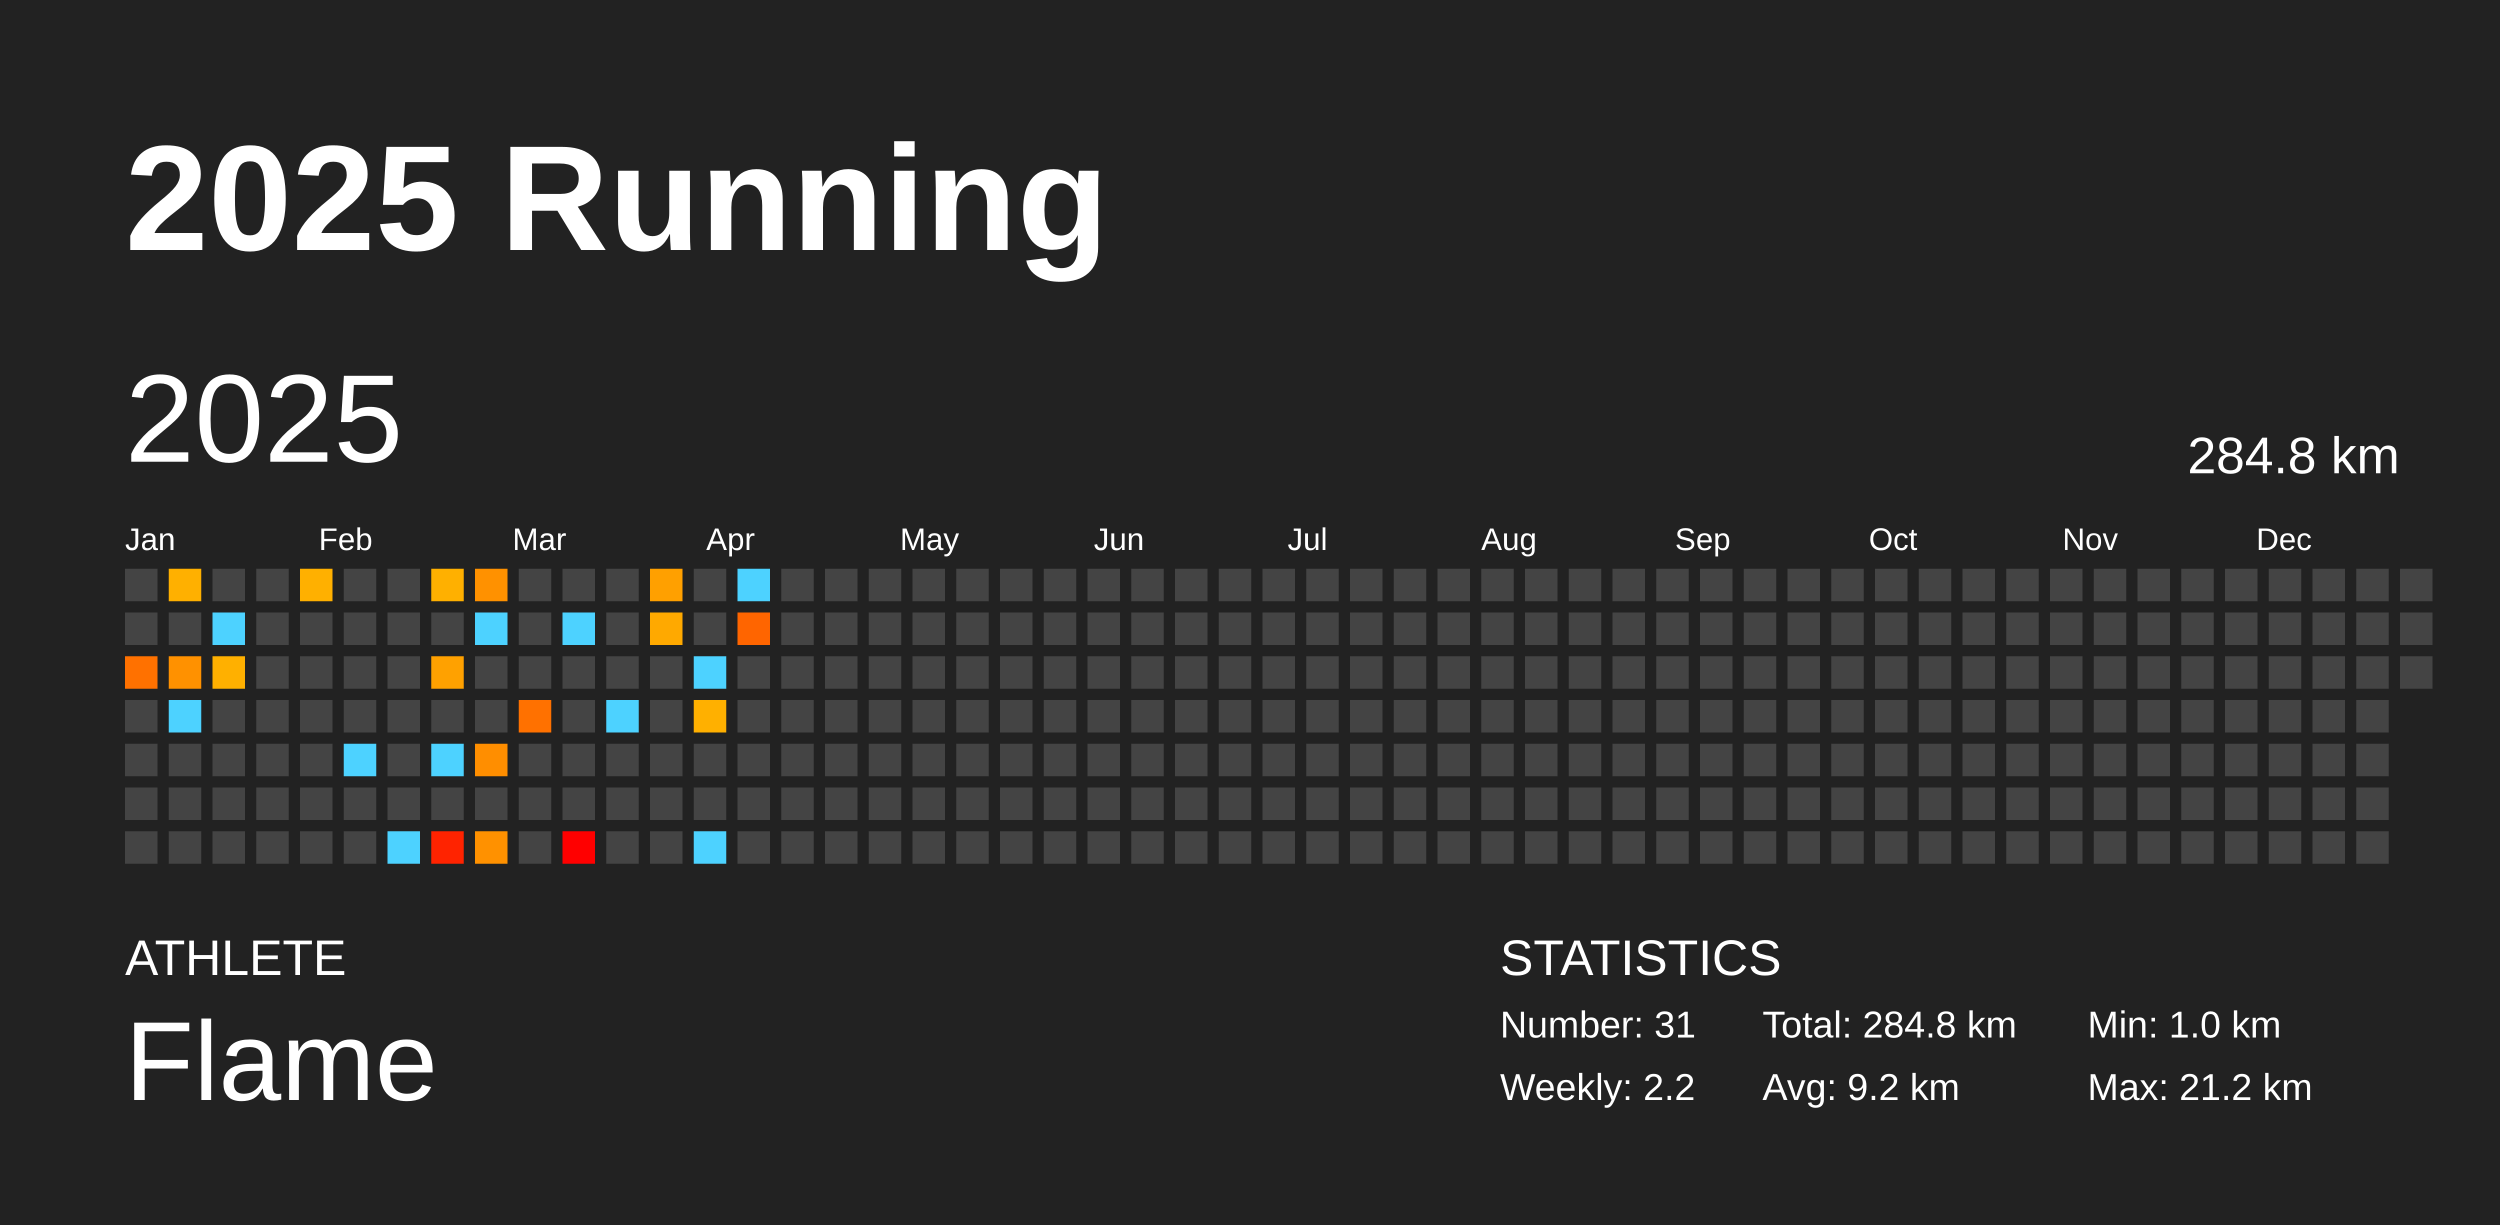
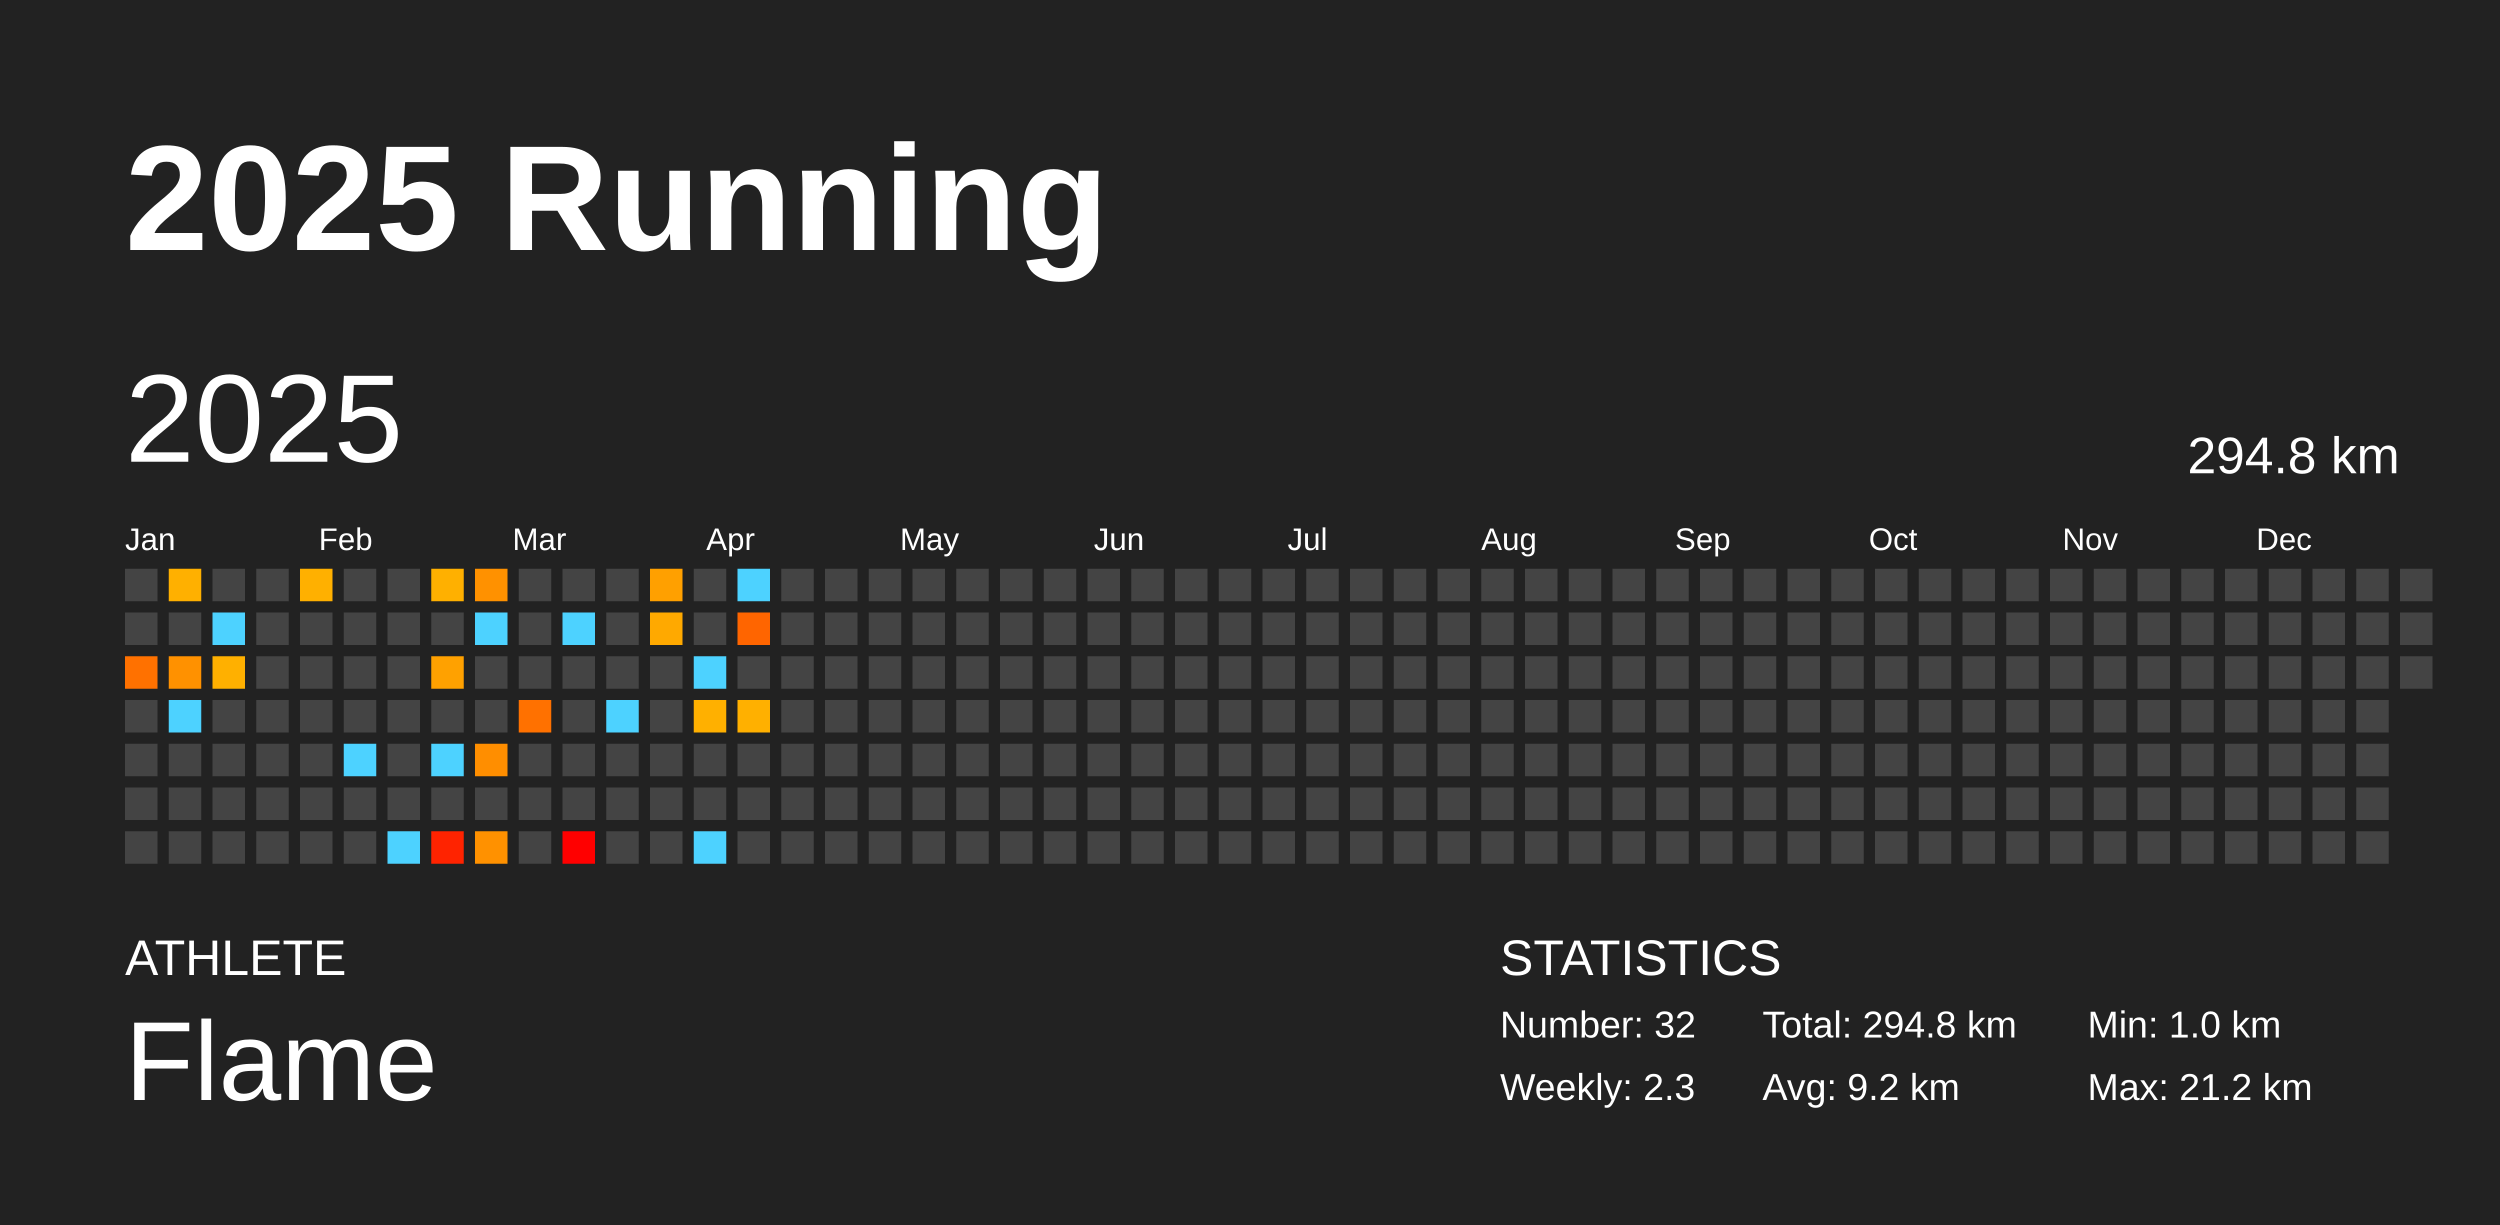
<svg xmlns="http://www.w3.org/2000/svg" baseProfile="full" height="98mm" version="1.1" viewBox="0,0,200,98" width="200mm">
  <defs />
  <rect fill="#222222" height="98" width="200" x="0" y="0" />
  <text fill="#FFFFFF" style="font-size:12px; font-family:Arial; font-weight:bold;" x="10" y="20">2025 Running</text>
  <text fill="#FFFFFF" style="font-size:4px; font-family:Arial" x="10" y="78">ATHLETE</text>
  <text fill="#FFFFFF" style="font-size:9px; font-family:Arial" x="10" y="88">Flame</text>
  <text fill="#FFFFFF" style="font-size:4px; font-family:Arial" x="120" y="78">STATISTICS</text>
-   <text fill="#FFFFFF" style="font-size:3px; font-family:Arial" x="120" y="83">Number: 31</text>
-   <text fill="#FFFFFF" style="font-size:3px; font-family:Arial" x="120" y="88">Weekly: 2.2</text>
-   <text fill="#FFFFFF" style="font-size:3px; font-family:Arial" x="141" y="83">Total: 284.8 km</text>
+   <text fill="#FFFFFF" style="font-size:3px; font-family:Arial" x="120" y="83">Number: 32</text>
+   <text fill="#FFFFFF" style="font-size:3px; font-family:Arial" x="120" y="88">Weekly: 2.3</text>
+   <text fill="#FFFFFF" style="font-size:3px; font-family:Arial" x="141" y="83">Total: 294.8 km</text>
  <text fill="#FFFFFF" style="font-size:3px; font-family:Arial" x="141" y="88">Avg: 9.2 km</text>
  <text fill="#FFFFFF" style="font-size:3px; font-family:Arial" x="167" y="83">Min: 1.0 km</text>
  <text fill="#FFFFFF" style="font-size:3px; font-family:Arial" x="167" y="88">Max: 21.2 km</text>
  <text dominant-baseline="hanging" fill="#FFFFFF" style="font-size:10.0px; font-family:Arial;" x="10" y="30">2025</text>
-   <text dominant-baseline="hanging" fill="#FFFFFF" style="font-size:4.125px; font-family:Arial;" x="175" y="35">284.8 km</text>
+   <text dominant-baseline="hanging" fill="#FFFFFF" style="font-size:4.125px; font-family:Arial;" x="175" y="35">294.8 km</text>
  <text fill="#FFFFFF" style="font-size:2.5px; font-family:Arial" x="10.0" y="44">Jan</text>
  <text fill="#FFFFFF" style="font-size:2.5px; font-family:Arial" x="25.5" y="44">Feb</text>
  <text fill="#FFFFFF" style="font-size:2.5px; font-family:Arial" x="41.0" y="44">Mar</text>
  <text fill="#FFFFFF" style="font-size:2.5px; font-family:Arial" x="56.5" y="44">Apr</text>
  <text fill="#FFFFFF" style="font-size:2.5px; font-family:Arial" x="72.0" y="44">May</text>
  <text fill="#FFFFFF" style="font-size:2.5px; font-family:Arial" x="87.5" y="44">Jun</text>
  <text fill="#FFFFFF" style="font-size:2.5px; font-family:Arial" x="103.0" y="44">Jul</text>
  <text fill="#FFFFFF" style="font-size:2.5px; font-family:Arial" x="118.5" y="44">Aug</text>
  <text fill="#FFFFFF" style="font-size:2.5px; font-family:Arial" x="134.0" y="44">Sep</text>
  <text fill="#FFFFFF" style="font-size:2.5px; font-family:Arial" x="149.5" y="44">Oct</text>
  <text fill="#FFFFFF" style="font-size:2.5px; font-family:Arial" x="165.0" y="44">Nov</text>
  <text fill="#FFFFFF" style="font-size:2.5px; font-family:Arial" x="180.5" y="44">Dec</text>
  <rect fill="#444444" height="2.6" width="2.6" x="10.0" y="45.5" />
  <rect fill="#444444" height="2.6" width="2.6" x="10.0" y="49.0" />
  <rect fill="#ff7100" height="2.6" width="2.6" x="10.0" y="52.5" />
  <rect fill="#444444" height="2.6" width="2.6" x="10.0" y="56.0" />
  <rect fill="#444444" height="2.6" width="2.6" x="10.0" y="59.5" />
  <rect fill="#444444" height="2.6" width="2.6" x="10.0" y="63.0" />
  <rect fill="#444444" height="2.6" width="2.6" x="10.0" y="66.5" />
  <rect fill="#ffb000" height="2.6" width="2.6" x="13.5" y="45.5" />
  <rect fill="#444444" height="2.6" width="2.6" x="13.5" y="49.0" />
  <rect fill="#ff9100" height="2.6" width="2.6" x="13.5" y="52.5" />
  <rect fill="#4dd2ff" height="2.6" width="2.6" x="13.5" y="56.0" />
  <rect fill="#444444" height="2.6" width="2.6" x="13.5" y="59.5" />
  <rect fill="#444444" height="2.6" width="2.6" x="13.5" y="63.0" />
  <rect fill="#444444" height="2.6" width="2.6" x="13.5" y="66.5" />
  <rect fill="#444444" height="2.6" width="2.6" x="17.0" y="45.5" />
  <rect fill="#4dd2ff" height="2.6" width="2.6" x="17.0" y="49.0" />
  <rect fill="#ffb000" height="2.6" width="2.6" x="17.0" y="52.5" />
  <rect fill="#444444" height="2.6" width="2.6" x="17.0" y="56.0" />
  <rect fill="#444444" height="2.6" width="2.6" x="17.0" y="59.5" />
  <rect fill="#444444" height="2.6" width="2.6" x="17.0" y="63.0" />
  <rect fill="#444444" height="2.6" width="2.6" x="17.0" y="66.5" />
  <rect fill="#444444" height="2.6" width="2.6" x="20.5" y="45.5" />
  <rect fill="#444444" height="2.6" width="2.6" x="20.5" y="49.0" />
  <rect fill="#444444" height="2.6" width="2.6" x="20.5" y="52.5" />
  <rect fill="#444444" height="2.6" width="2.6" x="20.5" y="56.0" />
  <rect fill="#444444" height="2.6" width="2.6" x="20.5" y="59.5" />
  <rect fill="#444444" height="2.6" width="2.6" x="20.5" y="63.0" />
  <rect fill="#444444" height="2.6" width="2.6" x="20.5" y="66.5" />
  <rect fill="#ffb000" height="2.6" width="2.6" x="24.0" y="45.5" />
  <rect fill="#444444" height="2.6" width="2.6" x="24.0" y="49.0" />
  <rect fill="#444444" height="2.6" width="2.6" x="24.0" y="52.5" />
  <rect fill="#444444" height="2.6" width="2.6" x="24.0" y="56.0" />
  <rect fill="#444444" height="2.6" width="2.6" x="24.0" y="59.5" />
  <rect fill="#444444" height="2.6" width="2.6" x="24.0" y="63.0" />
  <rect fill="#444444" height="2.6" width="2.6" x="24.0" y="66.5" />
  <rect fill="#444444" height="2.6" width="2.6" x="27.5" y="45.5" />
  <rect fill="#444444" height="2.6" width="2.6" x="27.5" y="49.0" />
  <rect fill="#444444" height="2.6" width="2.6" x="27.5" y="52.5" />
  <rect fill="#444444" height="2.6" width="2.6" x="27.5" y="56.0" />
  <rect fill="#4dd2ff" height="2.6" width="2.6" x="27.5" y="59.5" />
  <rect fill="#444444" height="2.6" width="2.6" x="27.5" y="63.0" />
  <rect fill="#444444" height="2.6" width="2.6" x="27.5" y="66.5" />
  <rect fill="#444444" height="2.6" width="2.6" x="31.0" y="45.5" />
  <rect fill="#444444" height="2.6" width="2.6" x="31.0" y="49.0" />
  <rect fill="#444444" height="2.6" width="2.6" x="31.0" y="52.5" />
  <rect fill="#444444" height="2.6" width="2.6" x="31.0" y="56.0" />
  <rect fill="#444444" height="2.6" width="2.6" x="31.0" y="59.5" />
  <rect fill="#444444" height="2.6" width="2.6" x="31.0" y="63.0" />
  <rect fill="#4dd2ff" height="2.6" width="2.6" x="31.0" y="66.5" />
  <rect fill="#ffb000" height="2.6" width="2.6" x="34.5" y="45.5" />
  <rect fill="#444444" height="2.6" width="2.6" x="34.5" y="49.0" />
  <rect fill="#ffa100" height="2.6" width="2.6" x="34.5" y="52.5" />
  <rect fill="#444444" height="2.6" width="2.6" x="34.5" y="56.0" />
  <rect fill="#4dd2ff" height="2.6" width="2.6" x="34.5" y="59.5" />
  <rect fill="#444444" height="2.6" width="2.6" x="34.5" y="63.0" />
  <rect fill="#ff2300" height="2.6" width="2.6" x="34.5" y="66.5" />
  <rect fill="#ff9100" height="2.6" width="2.6" x="38.0" y="45.5" />
  <rect fill="#4dd2ff" height="2.6" width="2.6" x="38.0" y="49.0" />
  <rect fill="#444444" height="2.6" width="2.6" x="38.0" y="52.5" />
  <rect fill="#444444" height="2.6" width="2.6" x="38.0" y="56.0" />
  <rect fill="#ff8e00" height="2.6" width="2.6" x="38.0" y="59.5" />
  <rect fill="#444444" height="2.6" width="2.6" x="38.0" y="63.0" />
  <rect fill="#ff9100" height="2.6" width="2.6" x="38.0" y="66.5" />
  <rect fill="#444444" height="2.6" width="2.6" x="41.5" y="45.5" />
  <rect fill="#444444" height="2.6" width="2.6" x="41.5" y="49.0" />
  <rect fill="#444444" height="2.6" width="2.6" x="41.5" y="52.5" />
  <rect fill="#ff7100" height="2.6" width="2.6" x="41.5" y="56.0" />
  <rect fill="#444444" height="2.6" width="2.6" x="41.5" y="59.5" />
  <rect fill="#444444" height="2.6" width="2.6" x="41.5" y="63.0" />
  <rect fill="#444444" height="2.6" width="2.6" x="41.5" y="66.5" />
  <rect fill="#444444" height="2.6" width="2.6" x="45.0" y="45.5" />
  <rect fill="#4dd2ff" height="2.6" width="2.6" x="45.0" y="49.0" />
  <rect fill="#444444" height="2.6" width="2.6" x="45.0" y="52.5" />
  <rect fill="#444444" height="2.6" width="2.6" x="45.0" y="56.0" />
  <rect fill="#444444" height="2.6" width="2.6" x="45.0" y="59.5" />
  <rect fill="#444444" height="2.6" width="2.6" x="45.0" y="63.0" />
  <rect fill="red" height="2.6" width="2.6" x="45.0" y="66.5" />
  <rect fill="#444444" height="2.6" width="2.6" x="48.5" y="45.5" />
  <rect fill="#444444" height="2.6" width="2.6" x="48.5" y="49.0" />
  <rect fill="#444444" height="2.6" width="2.6" x="48.5" y="52.5" />
  <rect fill="#4dd2ff" height="2.6" width="2.6" x="48.5" y="56.0" />
  <rect fill="#444444" height="2.6" width="2.6" x="48.5" y="59.5" />
  <rect fill="#444444" height="2.6" width="2.6" x="48.5" y="63.0" />
  <rect fill="#444444" height="2.6" width="2.6" x="48.5" y="66.5" />
  <rect fill="#ffa000" height="2.6" width="2.6" x="52.0" y="45.5" />
  <rect fill="#ffa900" height="2.6" width="2.6" x="52.0" y="49.0" />
  <rect fill="#444444" height="2.6" width="2.6" x="52.0" y="52.5" />
  <rect fill="#444444" height="2.6" width="2.6" x="52.0" y="56.0" />
  <rect fill="#444444" height="2.6" width="2.6" x="52.0" y="59.5" />
  <rect fill="#444444" height="2.6" width="2.6" x="52.0" y="63.0" />
  <rect fill="#444444" height="2.6" width="2.6" x="52.0" y="66.5" />
  <rect fill="#444444" height="2.6" width="2.6" x="55.5" y="45.5" />
  <rect fill="#444444" height="2.6" width="2.6" x="55.5" y="49.0" />
  <rect fill="#4dd2ff" height="2.6" width="2.6" x="55.5" y="52.5" />
  <rect fill="#ffb000" height="2.6" width="2.6" x="55.5" y="56.0" />
  <rect fill="#444444" height="2.6" width="2.6" x="55.5" y="59.5" />
  <rect fill="#444444" height="2.6" width="2.6" x="55.5" y="63.0" />
  <rect fill="#4dd2ff" height="2.6" width="2.6" x="55.5" y="66.5" />
  <rect fill="#4dd2ff" height="2.6" width="2.6" x="59.0" y="45.5" />
  <rect fill="#ff6500" height="2.6" width="2.6" x="59.0" y="49.0" />
  <rect fill="#444444" height="2.6" width="2.6" x="59.0" y="52.5" />
-   <rect fill="#444444" height="2.6" width="2.6" x="59.0" y="56.0" />
+   <rect fill="#ffb000" height="2.6" width="2.6" x="59.0" y="56.0" />
  <rect fill="#444444" height="2.6" width="2.6" x="59.0" y="59.5" />
  <rect fill="#444444" height="2.6" width="2.6" x="59.0" y="63.0" />
  <rect fill="#444444" height="2.6" width="2.6" x="59.0" y="66.5" />
  <rect fill="#444444" height="2.6" width="2.6" x="62.5" y="45.5" />
  <rect fill="#444444" height="2.6" width="2.6" x="62.5" y="49.0" />
  <rect fill="#444444" height="2.6" width="2.6" x="62.5" y="52.5" />
  <rect fill="#444444" height="2.6" width="2.6" x="62.5" y="56.0" />
  <rect fill="#444444" height="2.6" width="2.6" x="62.5" y="59.5" />
  <rect fill="#444444" height="2.6" width="2.6" x="62.5" y="63.0" />
  <rect fill="#444444" height="2.6" width="2.6" x="62.5" y="66.5" />
  <rect fill="#444444" height="2.6" width="2.6" x="66.0" y="45.5" />
  <rect fill="#444444" height="2.6" width="2.6" x="66.0" y="49.0" />
  <rect fill="#444444" height="2.6" width="2.6" x="66.0" y="52.5" />
  <rect fill="#444444" height="2.6" width="2.6" x="66.0" y="56.0" />
  <rect fill="#444444" height="2.6" width="2.6" x="66.0" y="59.5" />
  <rect fill="#444444" height="2.6" width="2.6" x="66.0" y="63.0" />
  <rect fill="#444444" height="2.6" width="2.6" x="66.0" y="66.5" />
  <rect fill="#444444" height="2.6" width="2.6" x="69.5" y="45.5" />
  <rect fill="#444444" height="2.6" width="2.6" x="69.5" y="49.0" />
  <rect fill="#444444" height="2.6" width="2.6" x="69.5" y="52.5" />
  <rect fill="#444444" height="2.6" width="2.6" x="69.5" y="56.0" />
  <rect fill="#444444" height="2.6" width="2.6" x="69.5" y="59.5" />
  <rect fill="#444444" height="2.6" width="2.6" x="69.5" y="63.0" />
  <rect fill="#444444" height="2.6" width="2.6" x="69.5" y="66.5" />
  <rect fill="#444444" height="2.6" width="2.6" x="73.0" y="45.5" />
  <rect fill="#444444" height="2.6" width="2.6" x="73.0" y="49.0" />
  <rect fill="#444444" height="2.6" width="2.6" x="73.0" y="52.5" />
  <rect fill="#444444" height="2.6" width="2.6" x="73.0" y="56.0" />
  <rect fill="#444444" height="2.6" width="2.6" x="73.0" y="59.5" />
  <rect fill="#444444" height="2.6" width="2.6" x="73.0" y="63.0" />
  <rect fill="#444444" height="2.6" width="2.6" x="73.0" y="66.5" />
  <rect fill="#444444" height="2.6" width="2.6" x="76.5" y="45.5" />
  <rect fill="#444444" height="2.6" width="2.6" x="76.5" y="49.0" />
  <rect fill="#444444" height="2.6" width="2.6" x="76.5" y="52.5" />
  <rect fill="#444444" height="2.6" width="2.6" x="76.5" y="56.0" />
  <rect fill="#444444" height="2.6" width="2.6" x="76.5" y="59.5" />
  <rect fill="#444444" height="2.6" width="2.6" x="76.5" y="63.0" />
  <rect fill="#444444" height="2.6" width="2.6" x="76.5" y="66.5" />
  <rect fill="#444444" height="2.6" width="2.6" x="80.0" y="45.5" />
  <rect fill="#444444" height="2.6" width="2.6" x="80.0" y="49.0" />
  <rect fill="#444444" height="2.6" width="2.6" x="80.0" y="52.5" />
  <rect fill="#444444" height="2.6" width="2.6" x="80.0" y="56.0" />
  <rect fill="#444444" height="2.6" width="2.6" x="80.0" y="59.5" />
  <rect fill="#444444" height="2.6" width="2.6" x="80.0" y="63.0" />
  <rect fill="#444444" height="2.6" width="2.6" x="80.0" y="66.5" />
  <rect fill="#444444" height="2.6" width="2.6" x="83.5" y="45.5" />
  <rect fill="#444444" height="2.6" width="2.6" x="83.5" y="49.0" />
  <rect fill="#444444" height="2.6" width="2.6" x="83.5" y="52.5" />
  <rect fill="#444444" height="2.6" width="2.6" x="83.5" y="56.0" />
  <rect fill="#444444" height="2.6" width="2.6" x="83.5" y="59.5" />
  <rect fill="#444444" height="2.6" width="2.6" x="83.5" y="63.0" />
  <rect fill="#444444" height="2.6" width="2.6" x="83.5" y="66.5" />
  <rect fill="#444444" height="2.6" width="2.6" x="87.0" y="45.5" />
  <rect fill="#444444" height="2.6" width="2.6" x="87.0" y="49.0" />
  <rect fill="#444444" height="2.6" width="2.6" x="87.0" y="52.5" />
  <rect fill="#444444" height="2.6" width="2.6" x="87.0" y="56.0" />
  <rect fill="#444444" height="2.6" width="2.6" x="87.0" y="59.5" />
  <rect fill="#444444" height="2.6" width="2.6" x="87.0" y="63.0" />
  <rect fill="#444444" height="2.6" width="2.6" x="87.0" y="66.5" />
  <rect fill="#444444" height="2.6" width="2.6" x="90.5" y="45.5" />
  <rect fill="#444444" height="2.6" width="2.6" x="90.5" y="49.0" />
  <rect fill="#444444" height="2.6" width="2.6" x="90.5" y="52.5" />
  <rect fill="#444444" height="2.6" width="2.6" x="90.5" y="56.0" />
  <rect fill="#444444" height="2.6" width="2.6" x="90.5" y="59.5" />
  <rect fill="#444444" height="2.6" width="2.6" x="90.5" y="63.0" />
  <rect fill="#444444" height="2.6" width="2.6" x="90.5" y="66.5" />
  <rect fill="#444444" height="2.6" width="2.6" x="94.0" y="45.5" />
  <rect fill="#444444" height="2.6" width="2.6" x="94.0" y="49.0" />
  <rect fill="#444444" height="2.6" width="2.6" x="94.0" y="52.5" />
  <rect fill="#444444" height="2.6" width="2.6" x="94.0" y="56.0" />
  <rect fill="#444444" height="2.6" width="2.6" x="94.0" y="59.5" />
  <rect fill="#444444" height="2.6" width="2.6" x="94.0" y="63.0" />
  <rect fill="#444444" height="2.6" width="2.6" x="94.0" y="66.5" />
  <rect fill="#444444" height="2.6" width="2.6" x="97.5" y="45.5" />
  <rect fill="#444444" height="2.6" width="2.6" x="97.5" y="49.0" />
  <rect fill="#444444" height="2.6" width="2.6" x="97.5" y="52.5" />
  <rect fill="#444444" height="2.6" width="2.6" x="97.5" y="56.0" />
  <rect fill="#444444" height="2.6" width="2.6" x="97.5" y="59.5" />
  <rect fill="#444444" height="2.6" width="2.6" x="97.5" y="63.0" />
  <rect fill="#444444" height="2.6" width="2.6" x="97.5" y="66.5" />
  <rect fill="#444444" height="2.6" width="2.6" x="101.0" y="45.5" />
  <rect fill="#444444" height="2.6" width="2.6" x="101.0" y="49.0" />
  <rect fill="#444444" height="2.6" width="2.6" x="101.0" y="52.5" />
  <rect fill="#444444" height="2.6" width="2.6" x="101.0" y="56.0" />
  <rect fill="#444444" height="2.6" width="2.6" x="101.0" y="59.5" />
  <rect fill="#444444" height="2.6" width="2.6" x="101.0" y="63.0" />
  <rect fill="#444444" height="2.6" width="2.6" x="101.0" y="66.5" />
  <rect fill="#444444" height="2.6" width="2.6" x="104.5" y="45.5" />
  <rect fill="#444444" height="2.6" width="2.6" x="104.5" y="49.0" />
  <rect fill="#444444" height="2.6" width="2.6" x="104.5" y="52.5" />
  <rect fill="#444444" height="2.6" width="2.6" x="104.5" y="56.0" />
  <rect fill="#444444" height="2.6" width="2.6" x="104.5" y="59.5" />
  <rect fill="#444444" height="2.6" width="2.6" x="104.5" y="63.0" />
  <rect fill="#444444" height="2.6" width="2.6" x="104.5" y="66.5" />
  <rect fill="#444444" height="2.6" width="2.6" x="108.0" y="45.5" />
  <rect fill="#444444" height="2.6" width="2.6" x="108.0" y="49.0" />
  <rect fill="#444444" height="2.6" width="2.6" x="108.0" y="52.5" />
  <rect fill="#444444" height="2.6" width="2.6" x="108.0" y="56.0" />
  <rect fill="#444444" height="2.6" width="2.6" x="108.0" y="59.5" />
  <rect fill="#444444" height="2.6" width="2.6" x="108.0" y="63.0" />
  <rect fill="#444444" height="2.6" width="2.6" x="108.0" y="66.5" />
  <rect fill="#444444" height="2.6" width="2.6" x="111.5" y="45.5" />
  <rect fill="#444444" height="2.6" width="2.6" x="111.5" y="49.0" />
  <rect fill="#444444" height="2.6" width="2.6" x="111.5" y="52.5" />
  <rect fill="#444444" height="2.6" width="2.6" x="111.5" y="56.0" />
  <rect fill="#444444" height="2.6" width="2.6" x="111.5" y="59.5" />
  <rect fill="#444444" height="2.6" width="2.6" x="111.5" y="63.0" />
  <rect fill="#444444" height="2.6" width="2.6" x="111.5" y="66.5" />
  <rect fill="#444444" height="2.6" width="2.6" x="115.0" y="45.5" />
  <rect fill="#444444" height="2.6" width="2.6" x="115.0" y="49.0" />
  <rect fill="#444444" height="2.6" width="2.6" x="115.0" y="52.5" />
  <rect fill="#444444" height="2.6" width="2.6" x="115.0" y="56.0" />
  <rect fill="#444444" height="2.6" width="2.6" x="115.0" y="59.5" />
  <rect fill="#444444" height="2.6" width="2.6" x="115.0" y="63.0" />
  <rect fill="#444444" height="2.6" width="2.6" x="115.0" y="66.5" />
  <rect fill="#444444" height="2.6" width="2.6" x="118.5" y="45.5" />
  <rect fill="#444444" height="2.6" width="2.6" x="118.5" y="49.0" />
  <rect fill="#444444" height="2.6" width="2.6" x="118.5" y="52.5" />
  <rect fill="#444444" height="2.6" width="2.6" x="118.5" y="56.0" />
  <rect fill="#444444" height="2.6" width="2.6" x="118.5" y="59.5" />
  <rect fill="#444444" height="2.6" width="2.6" x="118.5" y="63.0" />
  <rect fill="#444444" height="2.6" width="2.6" x="118.5" y="66.5" />
  <rect fill="#444444" height="2.6" width="2.6" x="122.0" y="45.5" />
  <rect fill="#444444" height="2.6" width="2.6" x="122.0" y="49.0" />
  <rect fill="#444444" height="2.6" width="2.6" x="122.0" y="52.5" />
  <rect fill="#444444" height="2.6" width="2.6" x="122.0" y="56.0" />
  <rect fill="#444444" height="2.6" width="2.6" x="122.0" y="59.5" />
  <rect fill="#444444" height="2.6" width="2.6" x="122.0" y="63.0" />
  <rect fill="#444444" height="2.6" width="2.6" x="122.0" y="66.5" />
  <rect fill="#444444" height="2.6" width="2.6" x="125.5" y="45.5" />
  <rect fill="#444444" height="2.6" width="2.6" x="125.5" y="49.0" />
  <rect fill="#444444" height="2.6" width="2.6" x="125.5" y="52.5" />
  <rect fill="#444444" height="2.6" width="2.6" x="125.5" y="56.0" />
  <rect fill="#444444" height="2.6" width="2.6" x="125.5" y="59.5" />
  <rect fill="#444444" height="2.6" width="2.6" x="125.5" y="63.0" />
  <rect fill="#444444" height="2.6" width="2.6" x="125.5" y="66.5" />
  <rect fill="#444444" height="2.6" width="2.6" x="129.0" y="45.5" />
  <rect fill="#444444" height="2.6" width="2.6" x="129.0" y="49.0" />
  <rect fill="#444444" height="2.6" width="2.6" x="129.0" y="52.5" />
  <rect fill="#444444" height="2.6" width="2.6" x="129.0" y="56.0" />
  <rect fill="#444444" height="2.6" width="2.6" x="129.0" y="59.5" />
  <rect fill="#444444" height="2.6" width="2.6" x="129.0" y="63.0" />
  <rect fill="#444444" height="2.6" width="2.6" x="129.0" y="66.5" />
  <rect fill="#444444" height="2.6" width="2.6" x="132.5" y="45.5" />
  <rect fill="#444444" height="2.6" width="2.6" x="132.5" y="49.0" />
  <rect fill="#444444" height="2.6" width="2.6" x="132.5" y="52.5" />
  <rect fill="#444444" height="2.6" width="2.6" x="132.5" y="56.0" />
  <rect fill="#444444" height="2.6" width="2.6" x="132.5" y="59.5" />
  <rect fill="#444444" height="2.6" width="2.6" x="132.5" y="63.0" />
  <rect fill="#444444" height="2.6" width="2.6" x="132.5" y="66.5" />
  <rect fill="#444444" height="2.6" width="2.6" x="136.0" y="45.5" />
  <rect fill="#444444" height="2.6" width="2.6" x="136.0" y="49.0" />
  <rect fill="#444444" height="2.6" width="2.6" x="136.0" y="52.5" />
  <rect fill="#444444" height="2.6" width="2.6" x="136.0" y="56.0" />
  <rect fill="#444444" height="2.6" width="2.6" x="136.0" y="59.5" />
  <rect fill="#444444" height="2.6" width="2.6" x="136.0" y="63.0" />
  <rect fill="#444444" height="2.6" width="2.6" x="136.0" y="66.5" />
  <rect fill="#444444" height="2.6" width="2.6" x="139.5" y="45.5" />
  <rect fill="#444444" height="2.6" width="2.6" x="139.5" y="49.0" />
  <rect fill="#444444" height="2.6" width="2.6" x="139.5" y="52.5" />
  <rect fill="#444444" height="2.6" width="2.6" x="139.5" y="56.0" />
  <rect fill="#444444" height="2.6" width="2.6" x="139.5" y="59.5" />
  <rect fill="#444444" height="2.6" width="2.6" x="139.5" y="63.0" />
  <rect fill="#444444" height="2.6" width="2.6" x="139.5" y="66.5" />
  <rect fill="#444444" height="2.6" width="2.6" x="143.0" y="45.5" />
  <rect fill="#444444" height="2.6" width="2.6" x="143.0" y="49.0" />
  <rect fill="#444444" height="2.6" width="2.6" x="143.0" y="52.5" />
  <rect fill="#444444" height="2.6" width="2.6" x="143.0" y="56.0" />
  <rect fill="#444444" height="2.6" width="2.6" x="143.0" y="59.5" />
  <rect fill="#444444" height="2.6" width="2.6" x="143.0" y="63.0" />
  <rect fill="#444444" height="2.6" width="2.6" x="143.0" y="66.5" />
  <rect fill="#444444" height="2.6" width="2.6" x="146.5" y="45.5" />
  <rect fill="#444444" height="2.6" width="2.6" x="146.5" y="49.0" />
  <rect fill="#444444" height="2.6" width="2.6" x="146.5" y="52.5" />
  <rect fill="#444444" height="2.6" width="2.6" x="146.5" y="56.0" />
  <rect fill="#444444" height="2.6" width="2.6" x="146.5" y="59.5" />
  <rect fill="#444444" height="2.6" width="2.6" x="146.5" y="63.0" />
  <rect fill="#444444" height="2.6" width="2.6" x="146.5" y="66.5" />
  <rect fill="#444444" height="2.6" width="2.6" x="150.0" y="45.5" />
  <rect fill="#444444" height="2.6" width="2.6" x="150.0" y="49.0" />
  <rect fill="#444444" height="2.6" width="2.6" x="150.0" y="52.5" />
  <rect fill="#444444" height="2.6" width="2.6" x="150.0" y="56.0" />
  <rect fill="#444444" height="2.6" width="2.6" x="150.0" y="59.5" />
  <rect fill="#444444" height="2.6" width="2.6" x="150.0" y="63.0" />
  <rect fill="#444444" height="2.6" width="2.6" x="150.0" y="66.5" />
  <rect fill="#444444" height="2.6" width="2.6" x="153.5" y="45.5" />
  <rect fill="#444444" height="2.6" width="2.6" x="153.5" y="49.0" />
  <rect fill="#444444" height="2.6" width="2.6" x="153.5" y="52.5" />
  <rect fill="#444444" height="2.6" width="2.6" x="153.5" y="56.0" />
  <rect fill="#444444" height="2.6" width="2.6" x="153.5" y="59.5" />
  <rect fill="#444444" height="2.6" width="2.6" x="153.5" y="63.0" />
  <rect fill="#444444" height="2.6" width="2.6" x="153.5" y="66.5" />
  <rect fill="#444444" height="2.6" width="2.6" x="157.0" y="45.5" />
  <rect fill="#444444" height="2.6" width="2.6" x="157.0" y="49.0" />
  <rect fill="#444444" height="2.6" width="2.6" x="157.0" y="52.5" />
  <rect fill="#444444" height="2.6" width="2.6" x="157.0" y="56.0" />
  <rect fill="#444444" height="2.6" width="2.6" x="157.0" y="59.5" />
  <rect fill="#444444" height="2.6" width="2.6" x="157.0" y="63.0" />
  <rect fill="#444444" height="2.6" width="2.6" x="157.0" y="66.5" />
  <rect fill="#444444" height="2.6" width="2.6" x="160.5" y="45.5" />
  <rect fill="#444444" height="2.6" width="2.6" x="160.5" y="49.0" />
  <rect fill="#444444" height="2.6" width="2.6" x="160.5" y="52.5" />
  <rect fill="#444444" height="2.6" width="2.6" x="160.5" y="56.0" />
  <rect fill="#444444" height="2.6" width="2.6" x="160.5" y="59.5" />
  <rect fill="#444444" height="2.6" width="2.6" x="160.5" y="63.0" />
  <rect fill="#444444" height="2.6" width="2.6" x="160.5" y="66.5" />
  <rect fill="#444444" height="2.6" width="2.6" x="164.0" y="45.5" />
  <rect fill="#444444" height="2.6" width="2.6" x="164.0" y="49.0" />
  <rect fill="#444444" height="2.6" width="2.6" x="164.0" y="52.5" />
  <rect fill="#444444" height="2.6" width="2.6" x="164.0" y="56.0" />
  <rect fill="#444444" height="2.6" width="2.6" x="164.0" y="59.5" />
  <rect fill="#444444" height="2.6" width="2.6" x="164.0" y="63.0" />
  <rect fill="#444444" height="2.6" width="2.6" x="164.0" y="66.5" />
  <rect fill="#444444" height="2.6" width="2.6" x="167.5" y="45.5" />
  <rect fill="#444444" height="2.6" width="2.6" x="167.5" y="49.0" />
  <rect fill="#444444" height="2.6" width="2.6" x="167.5" y="52.5" />
  <rect fill="#444444" height="2.6" width="2.6" x="167.5" y="56.0" />
  <rect fill="#444444" height="2.6" width="2.6" x="167.5" y="59.5" />
  <rect fill="#444444" height="2.6" width="2.6" x="167.5" y="63.0" />
  <rect fill="#444444" height="2.6" width="2.6" x="167.5" y="66.5" />
  <rect fill="#444444" height="2.6" width="2.6" x="171.0" y="45.5" />
  <rect fill="#444444" height="2.6" width="2.6" x="171.0" y="49.0" />
  <rect fill="#444444" height="2.6" width="2.6" x="171.0" y="52.5" />
  <rect fill="#444444" height="2.6" width="2.6" x="171.0" y="56.0" />
  <rect fill="#444444" height="2.6" width="2.6" x="171.0" y="59.5" />
  <rect fill="#444444" height="2.6" width="2.6" x="171.0" y="63.0" />
  <rect fill="#444444" height="2.6" width="2.6" x="171.0" y="66.5" />
  <rect fill="#444444" height="2.6" width="2.6" x="174.5" y="45.5" />
  <rect fill="#444444" height="2.6" width="2.6" x="174.5" y="49.0" />
  <rect fill="#444444" height="2.6" width="2.6" x="174.5" y="52.5" />
  <rect fill="#444444" height="2.6" width="2.6" x="174.5" y="56.0" />
  <rect fill="#444444" height="2.6" width="2.6" x="174.5" y="59.5" />
  <rect fill="#444444" height="2.6" width="2.6" x="174.5" y="63.0" />
  <rect fill="#444444" height="2.6" width="2.6" x="174.5" y="66.5" />
  <rect fill="#444444" height="2.6" width="2.6" x="178.0" y="45.5" />
  <rect fill="#444444" height="2.6" width="2.6" x="178.0" y="49.0" />
  <rect fill="#444444" height="2.6" width="2.6" x="178.0" y="52.5" />
  <rect fill="#444444" height="2.6" width="2.6" x="178.0" y="56.0" />
  <rect fill="#444444" height="2.6" width="2.6" x="178.0" y="59.5" />
  <rect fill="#444444" height="2.6" width="2.6" x="178.0" y="63.0" />
  <rect fill="#444444" height="2.6" width="2.6" x="178.0" y="66.5" />
  <rect fill="#444444" height="2.6" width="2.6" x="181.5" y="45.5" />
  <rect fill="#444444" height="2.6" width="2.6" x="181.5" y="49.0" />
  <rect fill="#444444" height="2.6" width="2.6" x="181.5" y="52.5" />
  <rect fill="#444444" height="2.6" width="2.6" x="181.5" y="56.0" />
  <rect fill="#444444" height="2.6" width="2.6" x="181.5" y="59.5" />
  <rect fill="#444444" height="2.6" width="2.6" x="181.5" y="63.0" />
  <rect fill="#444444" height="2.6" width="2.6" x="181.5" y="66.5" />
  <rect fill="#444444" height="2.6" width="2.6" x="185.0" y="45.5" />
  <rect fill="#444444" height="2.6" width="2.6" x="185.0" y="49.0" />
  <rect fill="#444444" height="2.6" width="2.6" x="185.0" y="52.5" />
  <rect fill="#444444" height="2.6" width="2.6" x="185.0" y="56.0" />
  <rect fill="#444444" height="2.6" width="2.6" x="185.0" y="59.5" />
  <rect fill="#444444" height="2.6" width="2.6" x="185.0" y="63.0" />
  <rect fill="#444444" height="2.6" width="2.6" x="185.0" y="66.5" />
  <rect fill="#444444" height="2.6" width="2.6" x="188.5" y="45.5" />
  <rect fill="#444444" height="2.6" width="2.6" x="188.5" y="49.0" />
  <rect fill="#444444" height="2.6" width="2.6" x="188.5" y="52.5" />
  <rect fill="#444444" height="2.6" width="2.6" x="188.5" y="56.0" />
  <rect fill="#444444" height="2.6" width="2.6" x="188.5" y="59.5" />
  <rect fill="#444444" height="2.6" width="2.6" x="188.5" y="63.0" />
  <rect fill="#444444" height="2.6" width="2.6" x="188.5" y="66.5" />
  <rect fill="#444444" height="2.6" width="2.6" x="192.0" y="45.5" />
  <rect fill="#444444" height="2.6" width="2.6" x="192.0" y="49.0" />
  <rect fill="#444444" height="2.6" width="2.6" x="192.0" y="52.5" />
</svg>
